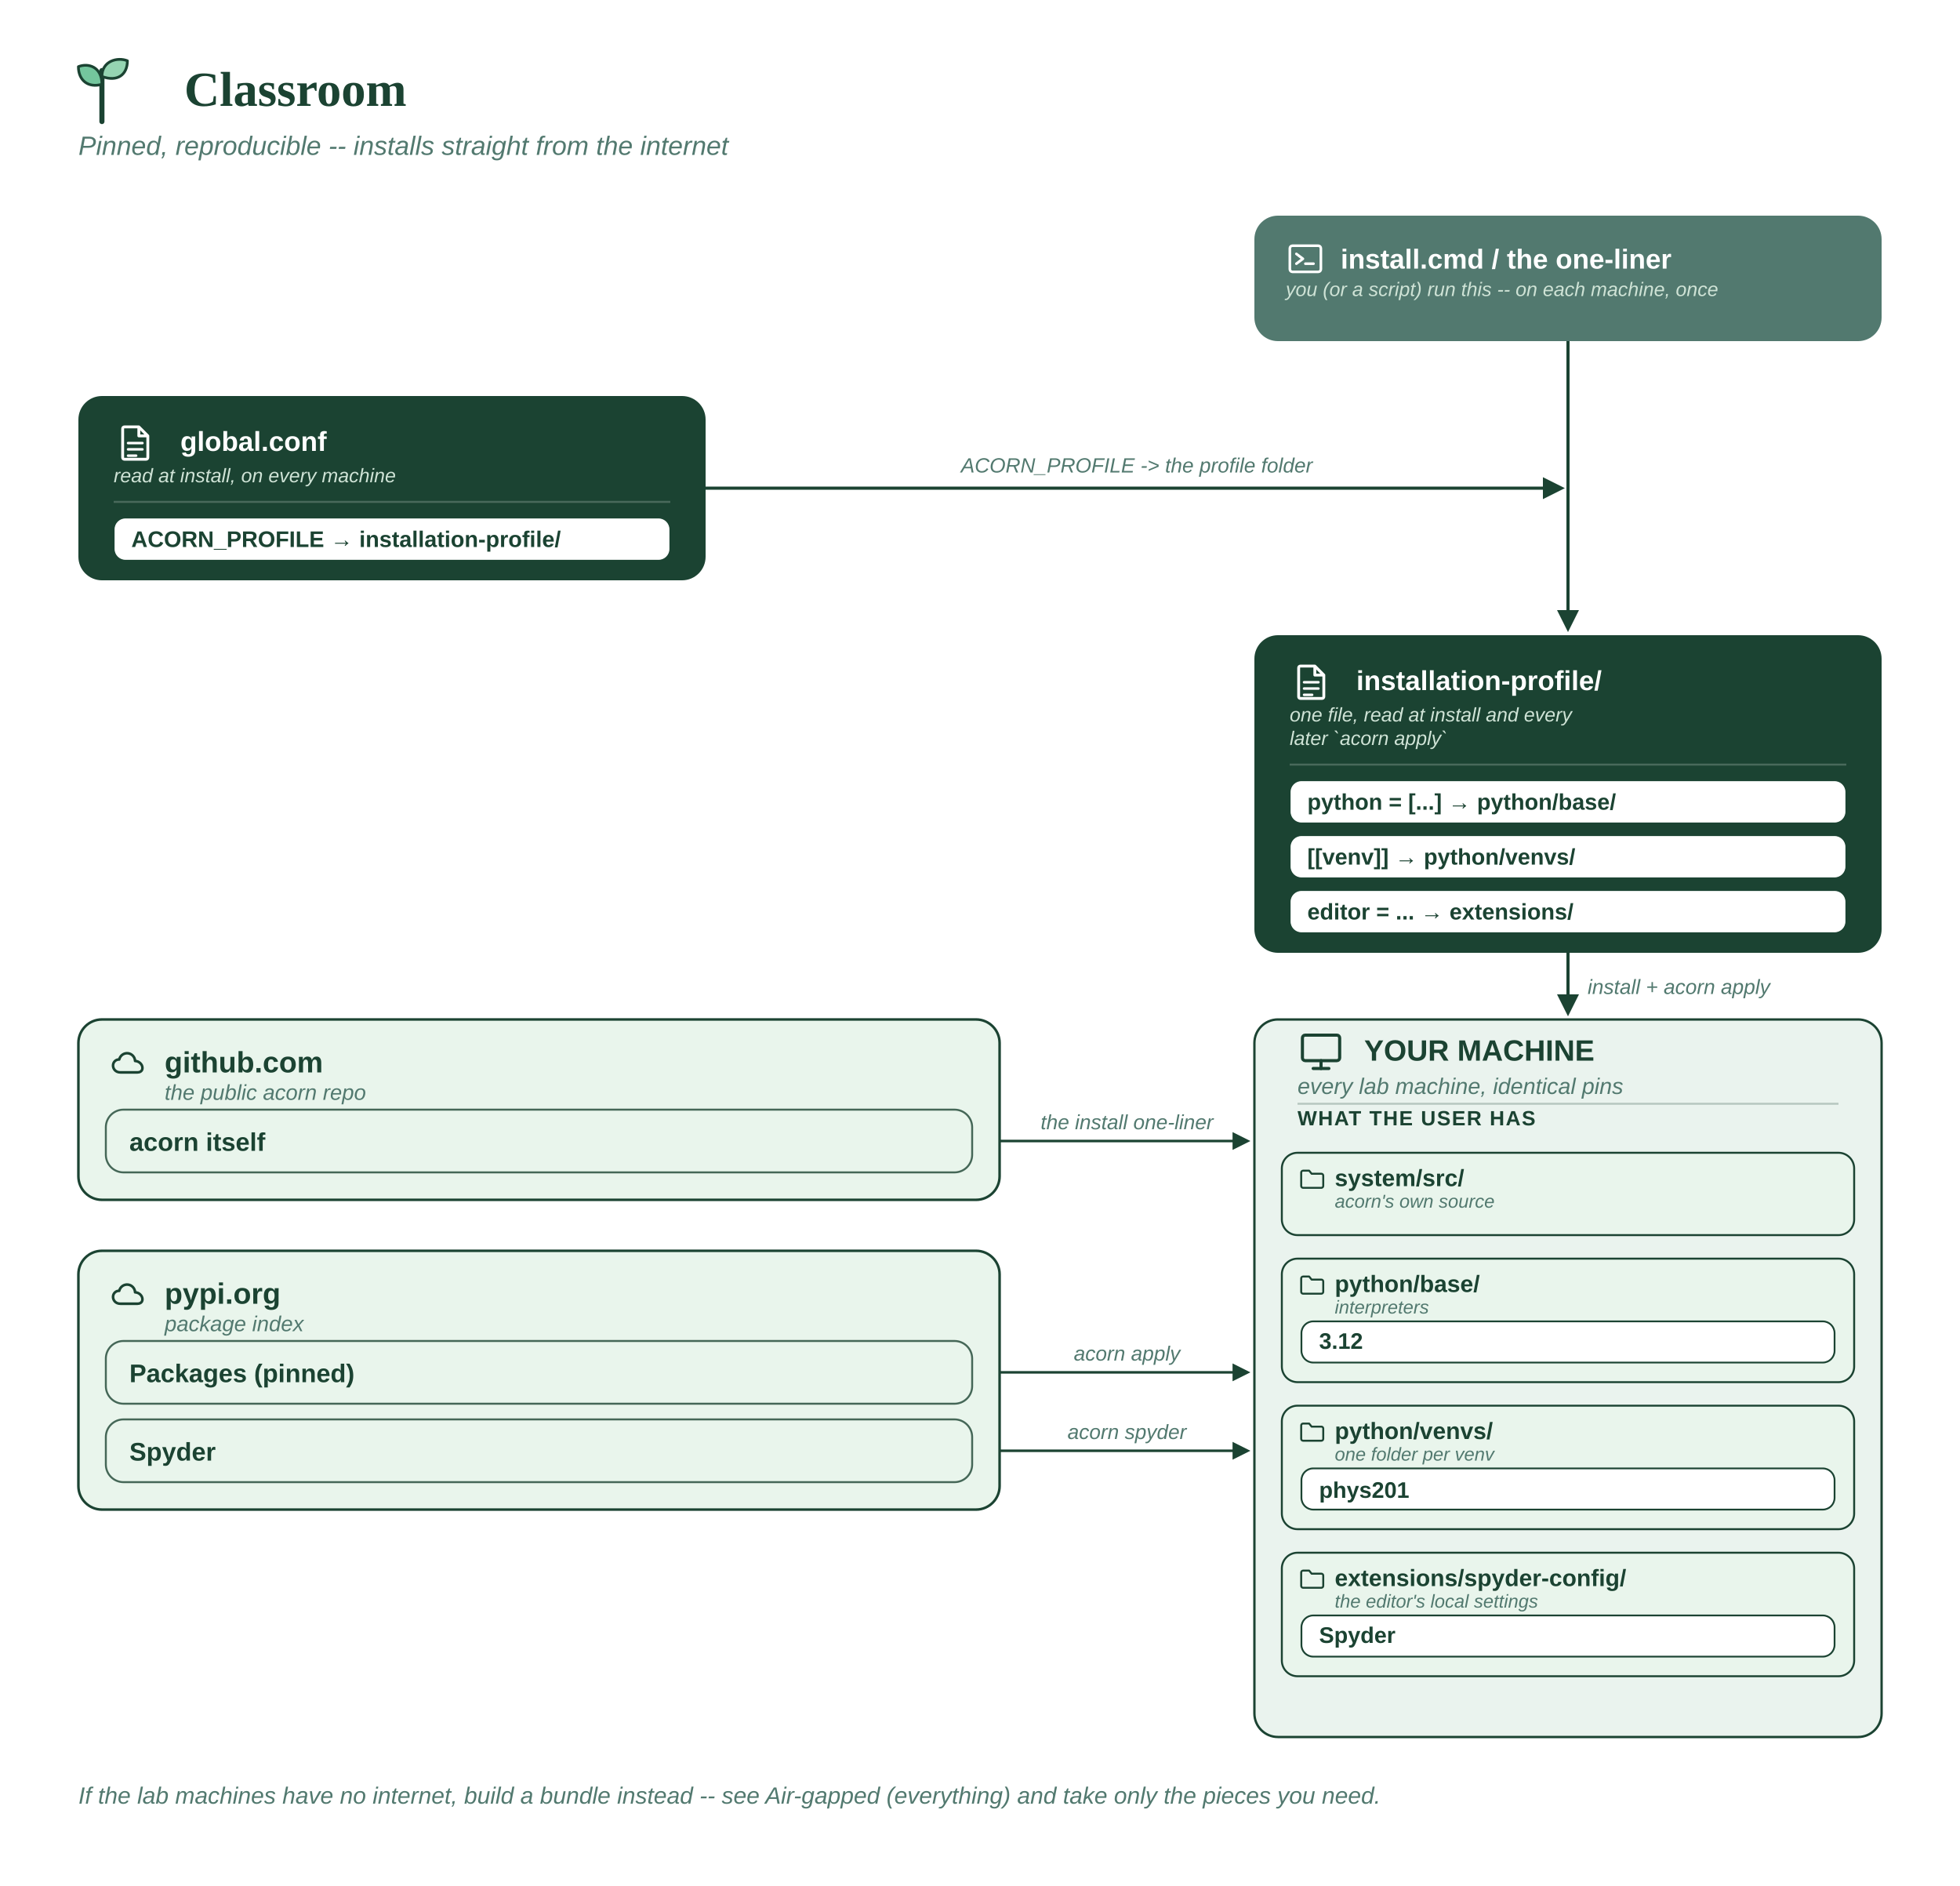
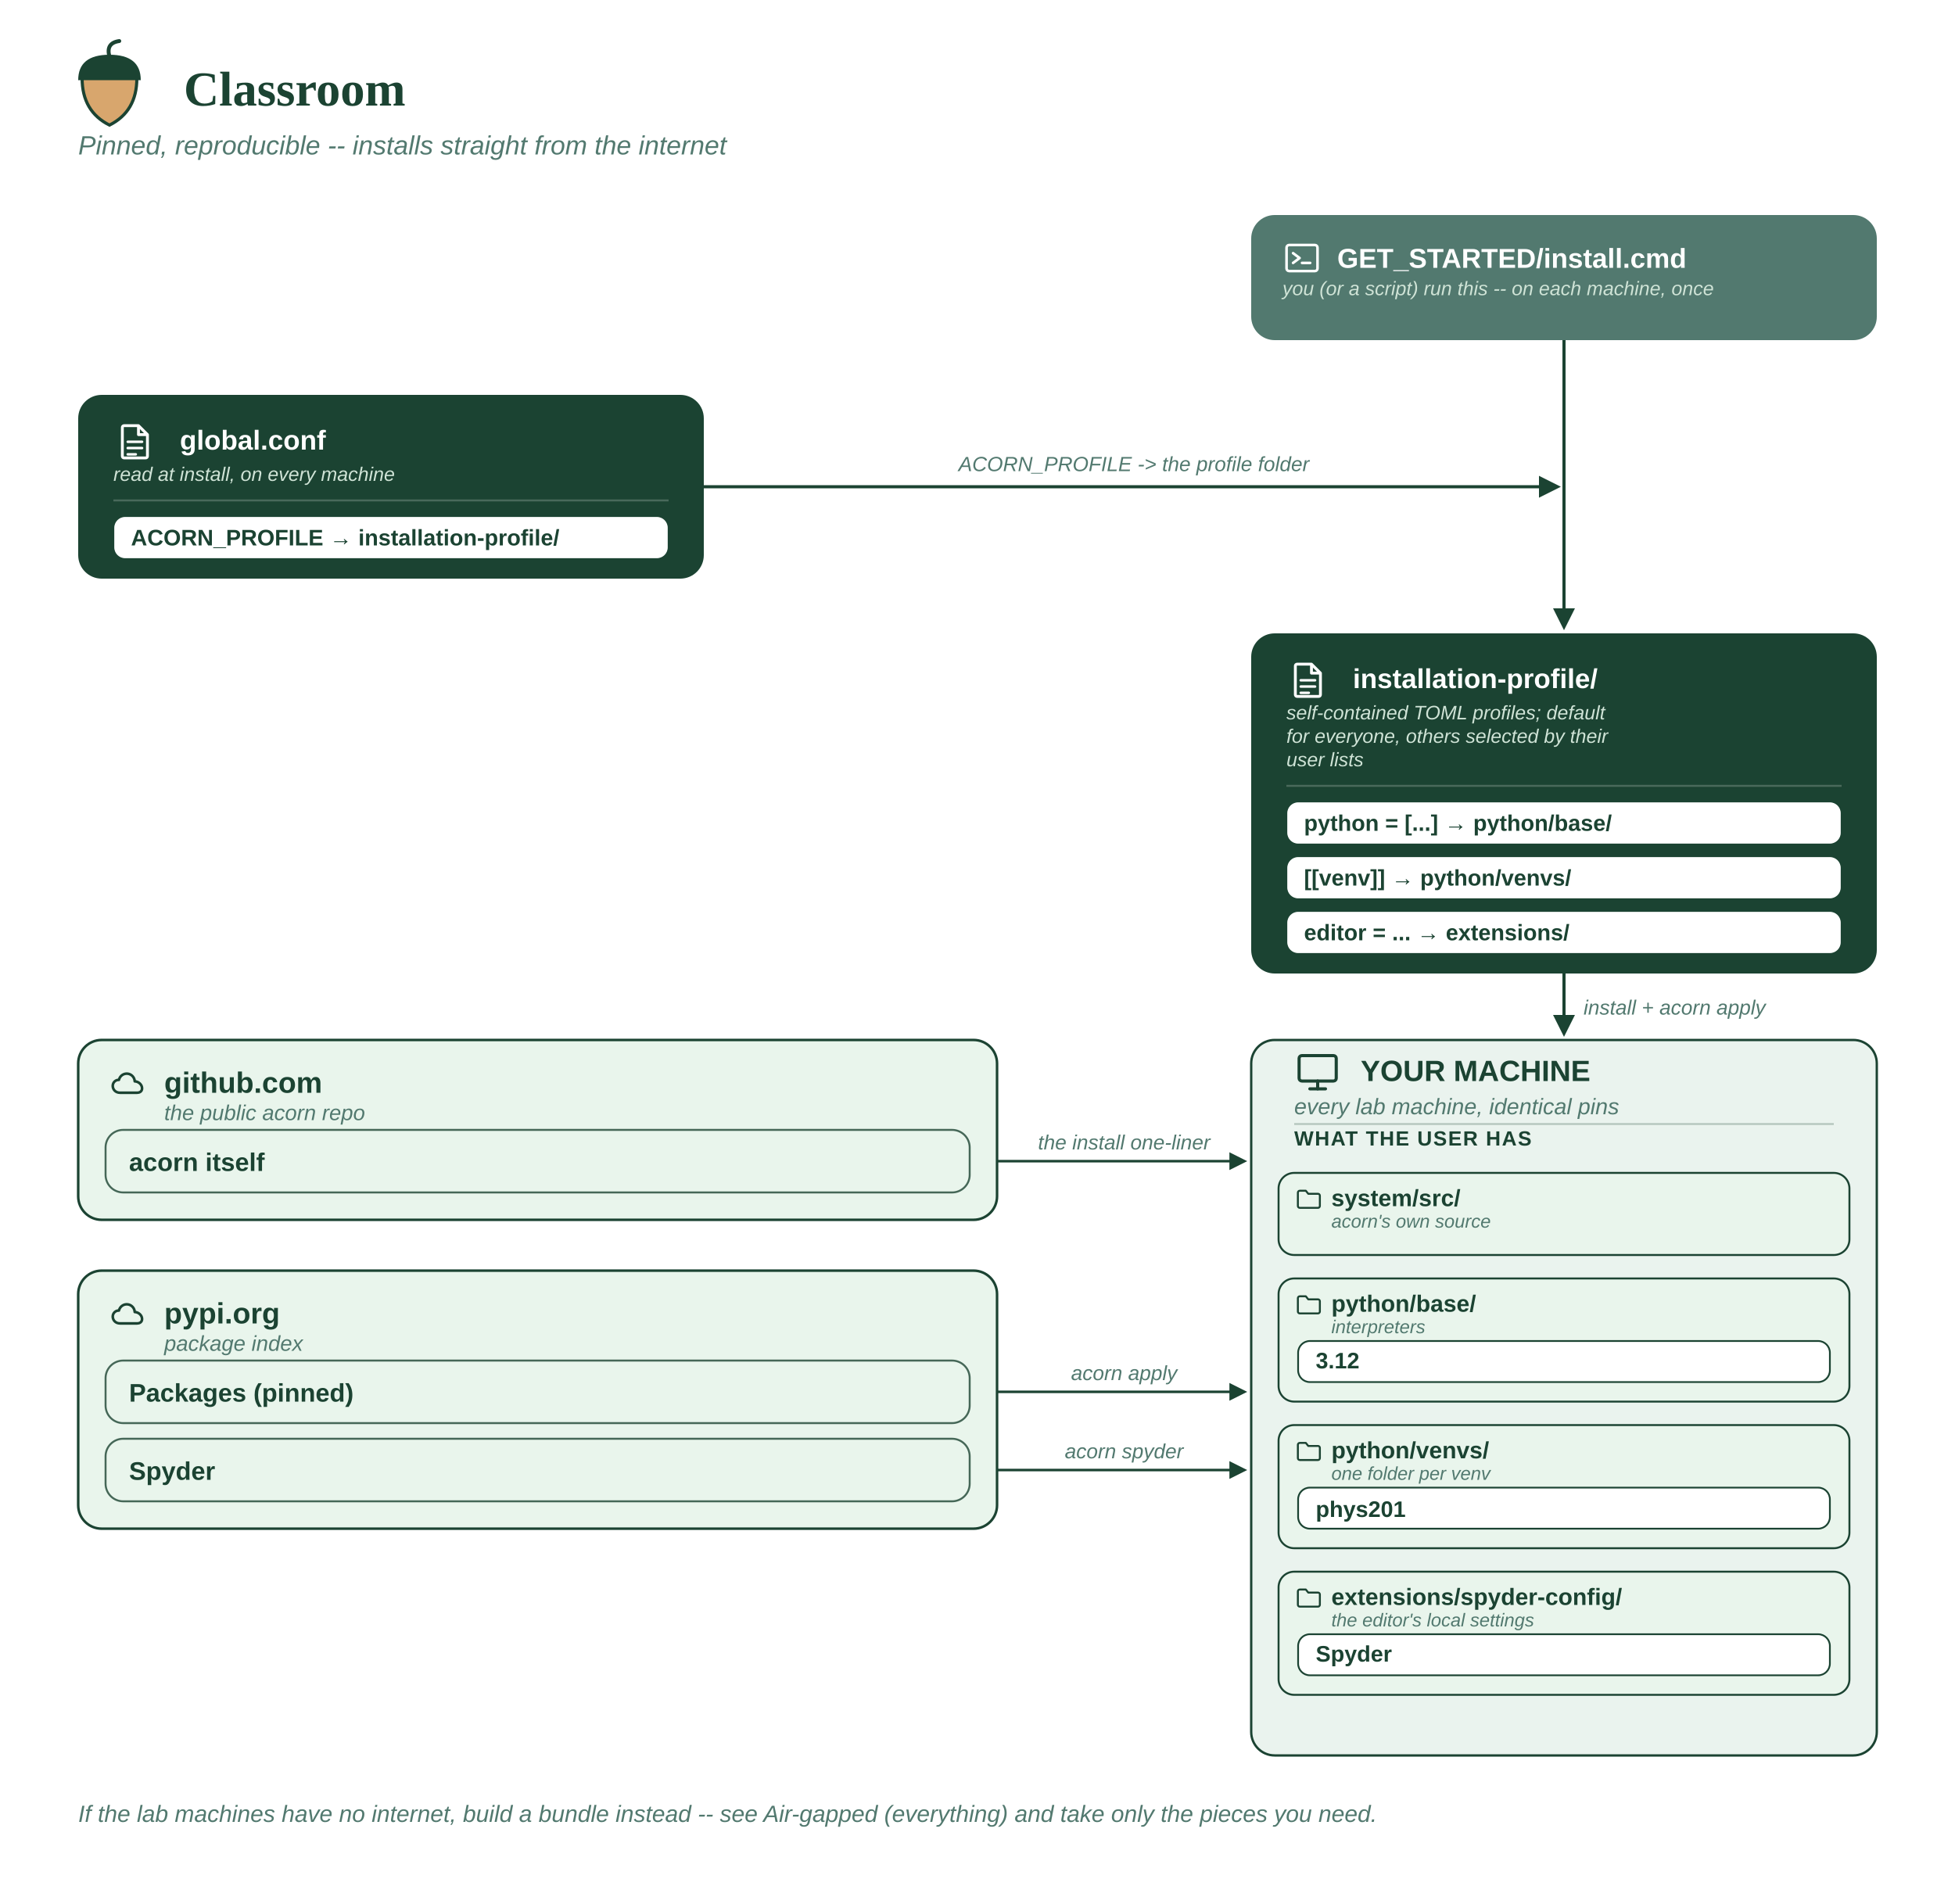
- <svg xmlns="http://www.w3.org/2000/svg" viewBox="0 0 1000 962" font-family="Arial, Helvetica, sans-serif">
+ <svg xmlns="http://www.w3.org/2000/svg" viewBox="0 0 1000 974" font-family="Arial, Helvetica, sans-serif">
  <defs>
    <defs>
      <style>
      .head  { font-family: Georgia, 'Times New Roman', serif; }
      .body  { font-family: Arial, Helvetica, sans-serif; }
      .fg    { fill: #1B4332; }
      .fw    { fill: #FFFFFF; }
      .fmute { fill: #52796F; }
    </style>
      <marker id="arrow" markerWidth="7" markerHeight="7" refX="5.5" refY="3.5" orient="auto">
        <path d="M0,0 L7,3.5 L0,7 Z" fill="#1B4332" />
      </marker>
      <symbol id="ic-cloud" viewBox="0 0 24 24">
        <path d="M6.5 18 C3.5 18 2 15.8 2 13.8 C2 11.6 3.8 10 5.8 10.1 C6.4 7.6 8.7 6 11.2 6.3 C13.6 6.6 15.4 8.6 15.5 11 C17.9 11.1 20 13 20 15.3 C20 17.4 18.2 18 17 18 Z" fill="none" stroke="currentColor" stroke-width="1.6" stroke-linejoin="round" />
      </symbol>
      <symbol id="ic-box" viewBox="0 0 24 24">
        <path d="M3 8 L12 4 L21 8 L12 12 Z" fill="none" stroke="currentColor" stroke-width="1.6" stroke-linejoin="round" />
        <path d="M3 8 V17 L12 21 V12" fill="none" stroke="currentColor" stroke-width="1.6" stroke-linejoin="round" />
        <path d="M21 8 V17 L12 21" fill="none" stroke="currentColor" stroke-width="1.6" stroke-linejoin="round" />
      </symbol>
      <symbol id="ic-server" viewBox="0 0 24 24">
        <rect x="3" y="4" width="18" height="6" rx="1.3" fill="none" stroke="currentColor" stroke-width="1.6" />
        <rect x="3" y="14" width="18" height="6" rx="1.3" fill="none" stroke="currentColor" stroke-width="1.6" />
        <circle cx="7" cy="7" r="1" fill="currentColor" />
        <circle cx="7" cy="17" r="1" fill="currentColor" />
      </symbol>
      <symbol id="ic-monitor" viewBox="0 0 24 24">
        <rect x="2.5" y="4" width="19" height="13" rx="1.4" fill="none" stroke="currentColor" stroke-width="1.6" />
        <line x1="8" y1="21" x2="16" y2="21" stroke="currentColor" stroke-width="1.6" stroke-linecap="round" />
        <line x1="12" y1="17" x2="12" y2="21" stroke="currentColor" stroke-width="1.6" stroke-linecap="round" />
      </symbol>
      <symbol id="ic-folder" viewBox="0 0 24 24">
        <path d="M3 6.5 C3 5.7 3.7 5 4.5 5 H9.5 L11.5 7.5 H19.5 C20.3 7.5 21 8.2 21 9 V17.5 C21 18.3 20.3 19 19.5 19 H4.5 C3.7 19 3 18.3 3 17.5 Z" fill="none" stroke="currentColor" stroke-width="1.6" stroke-linejoin="round" />
      </symbol>
      <symbol id="ic-doc" viewBox="0 0 24 24">
        <path d="M6 3 H14 L19 8 V20 C19 20.6 18.6 21 18 21 H6 C5.4 21 5 20.6 5 20 V4 C5 3.4 5.4 3 6 3 Z" fill="none" stroke="currentColor" stroke-width="1.6" stroke-linejoin="round" />
        <path d="M14 3 V8 H19" fill="none" stroke="currentColor" stroke-width="1.6" stroke-linejoin="round" />
        <line x1="8" y1="12" x2="16" y2="12" stroke="currentColor" stroke-width="1.4" stroke-linecap="round" />
        <line x1="8" y1="15.5" x2="16" y2="15.5" stroke="currentColor" stroke-width="1.4" stroke-linecap="round" />
        <line x1="8" y1="19" x2="12.5" y2="19" stroke="currentColor" stroke-width="1.4" stroke-linecap="round" />
      </symbol>
      <symbol id="ic-terminal" viewBox="0 0 24 24">
        <rect x="2.5" y="4" width="19" height="16" rx="1.6" fill="none" stroke="currentColor" stroke-width="1.6" />
        <path d="M6.5 9 L10.5 12 L6.5 15" fill="none" stroke="currentColor" stroke-width="1.6" stroke-linecap="round" stroke-linejoin="round" />
        <line x1="12" y1="15" x2="17" y2="15" stroke="currentColor" stroke-width="1.6" stroke-linecap="round" />
      </symbol>
    </defs>
  </defs>
-   <rect x="0" y="0" width="1000" height="962" fill="#FFFFFF" />
+   <rect x="0" y="0" width="1000" height="974" fill="#FFFFFF" />
  <g transform="translate(40,20)">
-     <path d="M12 42 V16" stroke="#1B4332" stroke-width="2.6" stroke-linecap="round" fill="none" />
-     <path d="M12 23 C12 14 5 12 0 14 C0 21 5 25 12 23 Z" fill="#74C69D" stroke="#1B4332" stroke-width="1.4" stroke-linejoin="round" />
-     <path d="M12 19 C12 11 20 9 25 11 C25 18 20 22 12 19 Z" fill="#95D5B2" stroke="#1B4332" stroke-width="1.4" stroke-linejoin="round" />
+     <path d="M2 20 Q2 37 16 44 Q30 37 30 20 Z" fill="#D8A66D" stroke="#1B4332" stroke-width="1.6" />
+     <path d="M0 21 Q0 8 16 8 Q32 8 32 21 Z" fill="#1B4332" />
+     <path d="M16 9 Q14 2 21 1" stroke="#1B4332" stroke-width="2" stroke-linecap="round" fill="none" />
  </g>
  <text x="94" y="54" class="head fg" font-size="25" font-weight="700">Classroom</text>
  <text x="40" y="79" class="body fmute" font-size="13.5" font-style="italic">Pinned, reproducible -- installs straight from the internet</text>
  <rect x="640" y="110" width="320" height="64" rx="12" fill="#52796F" />
  <use href="#ic-terminal" x="656" y="122" width="20" height="20" color="#FFFFFF" />
-   <text x="684" y="137" class="body fw" font-size="14.0" font-weight="700">install.cmd  /  the one-liner</text>
+   <text x="684" y="137" class="body fw" font-size="14.0" font-weight="700">GET_STARTED/install.cmd</text>
  <text x="656" y="151" class="body" fill="#CFE3D6" font-size="10" font-style="italic">you (or a script) run this -- on each machine, once</text>
  <line x1="800" y1="174" x2="800" y2="320" stroke="#1B4332" stroke-width="1.6" marker-end="url(#arrow)" />
  <rect x="40" y="202" width="320" height="94" rx="12" fill="#1B4332" />
  <use href="#ic-doc" x="58" y="215" width="22" height="22" color="#FFFFFF" />
  <text x="92" y="230" class="body fw" font-size="14" font-weight="700">global.conf</text>
  <text x="58" y="246" class="body" fill="#CFE3D6" font-size="10" font-style="italic">read at install, on every machine</text>
  <line x1="58" y1="256" x2="342" y2="256" stroke="#FFFFFF" stroke-width="1" opacity="0.2" />
  <rect x="58" y="264" width="284" height="22" rx="6" fill="#FFFFFF" stroke="#1B4332" stroke-width="0.9" />
  <text x="67" y="279" class="body fg" font-size="11.5" font-weight="600">ACORN_PROFILE  →  installation-profile/</text>
  <line x1="360" y1="249" x2="796" y2="249" stroke="#1B4332" stroke-width="1.6" marker-end="url(#arrow)" />
  <text x="580" y="241" text-anchor="middle" class="body fmute" font-size="10.5" font-style="italic">ACORN_PROFILE -&gt; the profile folder</text>
-   <rect x="640" y="324" width="320" height="162" rx="12" fill="#1B4332" />
+   <rect x="640" y="324" width="320" height="174" rx="12" fill="#1B4332" />
  <use href="#ic-doc" x="658" y="337" width="22" height="22" color="#FFFFFF" />
  <text x="692" y="352" class="body fw" font-size="14.0" font-weight="700">installation-profile/</text>
-   <text x="658" y="368" class="body" fill="#CFE3D6" font-size="10" font-style="italic">one file, read at install and every</text>
-   <text x="658" y="380" class="body" fill="#CFE3D6" font-size="10" font-style="italic">later `acorn apply`</text>
-   <line x1="658" y1="390" x2="942" y2="390" stroke="#FFFFFF" stroke-width="1" opacity="0.2" />
-   <rect x="658" y="398" width="284" height="22" rx="6" fill="#FFFFFF" stroke="#1B4332" stroke-width="0.9" />
-   <text x="667" y="413" class="body fg" font-size="11.5" font-weight="600">python = [...]  →  python/base/</text>
-   <rect x="658" y="426" width="284" height="22" rx="6" fill="#FFFFFF" stroke="#1B4332" stroke-width="0.9" />
-   <text x="667" y="441" class="body fg" font-size="11.5" font-weight="600">[[venv]]  →  python/venvs/</text>
-   <rect x="658" y="454" width="284" height="22" rx="6" fill="#FFFFFF" stroke="#1B4332" stroke-width="0.9" />
-   <text x="667" y="469" class="body fg" font-size="11.5" font-weight="600">editor = ...  →  extensions/</text>
-   <line x1="800" y1="486" x2="800" y2="516" stroke="#1B4332" stroke-width="1.6" marker-end="url(#arrow)" />
-   <text x="810" y="507" class="body fmute" font-size="10.5" font-style="italic">install + acorn apply</text>
-   <rect x="640" y="520" width="320" height="366" rx="12" fill="#EAF3EE" stroke="#1B4332" stroke-width="1.2" />
-   <use href="#ic-monitor" x="662" y="524" width="24" height="24" color="#1B4332" />
-   <text x="696" y="541" class="body fg" font-size="15" font-weight="700">YOUR MACHINE</text>
-   <text x="662" y="558" class="body fmute" font-size="11.5" font-style="italic">every lab machine, identical pins</text>
-   <line x1="662" y1="563" x2="938" y2="563" stroke="#1B4332" stroke-width="1" opacity="0.25" />
-   <text x="662" y="574" class="body fg" font-size="10.5" font-weight="700" letter-spacing="0.6">WHAT THE USER HAS</text>
-   <rect x="654" y="588" width="292" height="42" rx="8" fill="#E9F5EC" stroke="#1B4332" stroke-width="1" />
-   <use href="#ic-folder" x="662" y="594" width="15" height="15" color="#1B4332" />
-   <text x="681" y="605" class="body fg" font-size="12.0" font-weight="700">system/src/</text>
-   <text x="681" y="616" class="body fmute" font-size="9.5" font-style="italic">acorn's own source</text>
-   <rect x="654" y="642" width="292" height="63" rx="8" fill="#E9F5EC" stroke="#1B4332" stroke-width="1" />
-   <use href="#ic-folder" x="662" y="648" width="15" height="15" color="#1B4332" />
-   <text x="681" y="659" class="body fg" font-size="12.0" font-weight="700">python/base/</text>
-   <text x="681" y="670" class="body fmute" font-size="9.5" font-style="italic">interpreters</text>
-   <rect x="664" y="674" width="272" height="21" rx="6" fill="#FFFFFF" stroke="#1B4332" stroke-width="0.9" />
-   <text x="673" y="688" class="body fg" font-size="11.5" font-weight="600">3.12</text>
-   <rect x="654" y="717" width="292" height="63" rx="8" fill="#E9F5EC" stroke="#1B4332" stroke-width="1" />
-   <use href="#ic-folder" x="662" y="723" width="15" height="15" color="#1B4332" />
-   <text x="681" y="734" class="body fg" font-size="12.0" font-weight="700">python/venvs/</text>
-   <text x="681" y="745" class="body fmute" font-size="9.5" font-style="italic">one folder per venv</text>
-   <rect x="664" y="749" width="272" height="21" rx="6" fill="#FFFFFF" stroke="#1B4332" stroke-width="0.9" />
-   <text x="673" y="764" class="body fg" font-size="11.5" font-weight="600">phys201</text>
-   <rect x="654" y="792" width="292" height="63" rx="8" fill="#E9F5EC" stroke="#1B4332" stroke-width="1" />
-   <use href="#ic-folder" x="662" y="798" width="15" height="15" color="#1B4332" />
-   <text x="681" y="809" class="body fg" font-size="12.0" font-weight="700">extensions/spyder-config/</text>
-   <text x="681" y="820" class="body fmute" font-size="9.5" font-style="italic">the editor's local settings</text>
-   <rect x="664" y="824" width="272" height="21" rx="6" fill="#FFFFFF" stroke="#1B4332" stroke-width="0.9" />
-   <text x="673" y="838" class="body fg" font-size="11.5" font-weight="600">Spyder</text>
-   <rect x="40" y="520" width="470" height="92" rx="12" fill="#E9F5EC" stroke="#1B4332" stroke-width="1.3" />
-   <use href="#ic-cloud" x="56" y="532" width="20" height="20" color="#1B4332" />
-   <text x="84" y="547" class="body fg" font-size="15.0" font-weight="700">github.com</text>
-   <text x="84" y="561" class="body fmute" font-size="11.0" font-style="italic">the public acorn repo</text>
-   <rect x="54" y="566" width="442" height="32" rx="9" fill="#E9F5EC" stroke="#1B4332" stroke-width="1" opacity="0.8" />
-   <text x="66" y="587" class="body fg" font-size="13.0" font-weight="700">acorn itself</text>
-   <line x1="510" y1="582" x2="636" y2="582" stroke="#1B4332" stroke-width="1.3" marker-end="url(#arrow)" />
-   <text x="575" y="576" text-anchor="middle" class="body fmute" font-size="10.5" font-style="italic">the install one-liner</text>
-   <rect x="40" y="638" width="470" height="132" rx="12" fill="#E9F5EC" stroke="#1B4332" stroke-width="1.3" />
-   <use href="#ic-cloud" x="56" y="650" width="20" height="20" color="#1B4332" />
-   <text x="84" y="665" class="body fg" font-size="15.0" font-weight="700">pypi.org</text>
-   <text x="84" y="679" class="body fmute" font-size="11.0" font-style="italic">package index</text>
-   <rect x="54" y="684" width="442" height="32" rx="9" fill="#E9F5EC" stroke="#1B4332" stroke-width="1" opacity="0.8" />
-   <text x="66" y="705" class="body fg" font-size="13.0" font-weight="700">Packages (pinned)</text>
-   <line x1="510" y1="700" x2="636" y2="700" stroke="#1B4332" stroke-width="1.3" marker-end="url(#arrow)" />
-   <text x="575" y="694" text-anchor="middle" class="body fmute" font-size="10.5" font-style="italic">acorn apply</text>
-   <rect x="54" y="724" width="442" height="32" rx="9" fill="#E9F5EC" stroke="#1B4332" stroke-width="1" opacity="0.8" />
-   <text x="66" y="745" class="body fg" font-size="13.0" font-weight="700">Spyder</text>
-   <line x1="510" y1="740" x2="636" y2="740" stroke="#1B4332" stroke-width="1.3" marker-end="url(#arrow)" />
-   <text x="575" y="734" text-anchor="middle" class="body fmute" font-size="10.5" font-style="italic">acorn spyder</text>
-   <text x="40" y="920" class="body fmute" font-size="12" font-style="italic">If the lab machines have no internet, build a bundle instead -- see Air-gapped (everything) and take only the pieces you need.</text>
+   <text x="658" y="368" class="body" fill="#CFE3D6" font-size="10" font-style="italic">self-contained TOML profiles; default</text>
+   <text x="658" y="380" class="body" fill="#CFE3D6" font-size="10" font-style="italic">for everyone, others selected by their</text>
+   <text x="658" y="392" class="body" fill="#CFE3D6" font-size="10" font-style="italic">user lists</text>
+   <line x1="658" y1="402" x2="942" y2="402" stroke="#FFFFFF" stroke-width="1" opacity="0.2" />
+   <rect x="658" y="410" width="284" height="22" rx="6" fill="#FFFFFF" stroke="#1B4332" stroke-width="0.9" />
+   <text x="667" y="425" class="body fg" font-size="11.5" font-weight="600">python = [...]  →  python/base/</text>
+   <rect x="658" y="438" width="284" height="22" rx="6" fill="#FFFFFF" stroke="#1B4332" stroke-width="0.9" />
+   <text x="667" y="453" class="body fg" font-size="11.5" font-weight="600">[[venv]]  →  python/venvs/</text>
+   <rect x="658" y="466" width="284" height="22" rx="6" fill="#FFFFFF" stroke="#1B4332" stroke-width="0.9" />
+   <text x="667" y="481" class="body fg" font-size="11.5" font-weight="600">editor = ...  →  extensions/</text>
+   <line x1="800" y1="498" x2="800" y2="528" stroke="#1B4332" stroke-width="1.6" marker-end="url(#arrow)" />
+   <text x="810" y="519" class="body fmute" font-size="10.5" font-style="italic">install + acorn apply</text>
+   <rect x="640" y="532" width="320" height="366" rx="12" fill="#EAF3EE" stroke="#1B4332" stroke-width="1.2" />
+   <use href="#ic-monitor" x="662" y="536" width="24" height="24" color="#1B4332" />
+   <text x="696" y="553" class="body fg" font-size="15" font-weight="700">YOUR MACHINE</text>
+   <text x="662" y="570" class="body fmute" font-size="11.5" font-style="italic">every lab machine, identical pins</text>
+   <line x1="662" y1="575" x2="938" y2="575" stroke="#1B4332" stroke-width="1" opacity="0.25" />
+   <text x="662" y="586" class="body fg" font-size="10.5" font-weight="700" letter-spacing="0.6">WHAT THE USER HAS</text>
+   <rect x="654" y="600" width="292" height="42" rx="8" fill="#E9F5EC" stroke="#1B4332" stroke-width="1" />
+   <use href="#ic-folder" x="662" y="606" width="15" height="15" color="#1B4332" />
+   <text x="681" y="617" class="body fg" font-size="12.0" font-weight="700">system/src/</text>
+   <text x="681" y="628" class="body fmute" font-size="9.5" font-style="italic">acorn's own source</text>
+   <rect x="654" y="654" width="292" height="63" rx="8" fill="#E9F5EC" stroke="#1B4332" stroke-width="1" />
+   <use href="#ic-folder" x="662" y="660" width="15" height="15" color="#1B4332" />
+   <text x="681" y="671" class="body fg" font-size="12.0" font-weight="700">python/base/</text>
+   <text x="681" y="682" class="body fmute" font-size="9.5" font-style="italic">interpreters</text>
+   <rect x="664" y="686" width="272" height="21" rx="6" fill="#FFFFFF" stroke="#1B4332" stroke-width="0.9" />
+   <text x="673" y="700" class="body fg" font-size="11.5" font-weight="600">3.12</text>
+   <rect x="654" y="729" width="292" height="63" rx="8" fill="#E9F5EC" stroke="#1B4332" stroke-width="1" />
+   <use href="#ic-folder" x="662" y="735" width="15" height="15" color="#1B4332" />
+   <text x="681" y="746" class="body fg" font-size="12.0" font-weight="700">python/venvs/</text>
+   <text x="681" y="757" class="body fmute" font-size="9.5" font-style="italic">one folder per venv</text>
+   <rect x="664" y="761" width="272" height="21" rx="6" fill="#FFFFFF" stroke="#1B4332" stroke-width="0.9" />
+   <text x="673" y="776" class="body fg" font-size="11.5" font-weight="600">phys201</text>
+   <rect x="654" y="804" width="292" height="63" rx="8" fill="#E9F5EC" stroke="#1B4332" stroke-width="1" />
+   <use href="#ic-folder" x="662" y="810" width="15" height="15" color="#1B4332" />
+   <text x="681" y="821" class="body fg" font-size="12.0" font-weight="700">extensions/spyder-config/</text>
+   <text x="681" y="832" class="body fmute" font-size="9.5" font-style="italic">the editor's local settings</text>
+   <rect x="664" y="836" width="272" height="21" rx="6" fill="#FFFFFF" stroke="#1B4332" stroke-width="0.9" />
+   <text x="673" y="850" class="body fg" font-size="11.5" font-weight="600">Spyder</text>
+   <rect x="40" y="532" width="470" height="92" rx="12" fill="#E9F5EC" stroke="#1B4332" stroke-width="1.3" />
+   <use href="#ic-cloud" x="56" y="544" width="20" height="20" color="#1B4332" />
+   <text x="84" y="559" class="body fg" font-size="15.0" font-weight="700">github.com</text>
+   <text x="84" y="573" class="body fmute" font-size="11.0" font-style="italic">the public acorn repo</text>
+   <rect x="54" y="578" width="442" height="32" rx="9" fill="#E9F5EC" stroke="#1B4332" stroke-width="1" opacity="0.8" />
+   <text x="66" y="599" class="body fg" font-size="13.0" font-weight="700">acorn itself</text>
+   <line x1="510" y1="594" x2="636" y2="594" stroke="#1B4332" stroke-width="1.3" marker-end="url(#arrow)" />
+   <text x="575" y="588" text-anchor="middle" class="body fmute" font-size="10.5" font-style="italic">the install one-liner</text>
+   <rect x="40" y="650" width="470" height="132" rx="12" fill="#E9F5EC" stroke="#1B4332" stroke-width="1.3" />
+   <use href="#ic-cloud" x="56" y="662" width="20" height="20" color="#1B4332" />
+   <text x="84" y="677" class="body fg" font-size="15.0" font-weight="700">pypi.org</text>
+   <text x="84" y="691" class="body fmute" font-size="11.0" font-style="italic">package index</text>
+   <rect x="54" y="696" width="442" height="32" rx="9" fill="#E9F5EC" stroke="#1B4332" stroke-width="1" opacity="0.8" />
+   <text x="66" y="717" class="body fg" font-size="13.0" font-weight="700">Packages (pinned)</text>
+   <line x1="510" y1="712" x2="636" y2="712" stroke="#1B4332" stroke-width="1.3" marker-end="url(#arrow)" />
+   <text x="575" y="706" text-anchor="middle" class="body fmute" font-size="10.5" font-style="italic">acorn apply</text>
+   <rect x="54" y="736" width="442" height="32" rx="9" fill="#E9F5EC" stroke="#1B4332" stroke-width="1" opacity="0.8" />
+   <text x="66" y="757" class="body fg" font-size="13.0" font-weight="700">Spyder</text>
+   <line x1="510" y1="752" x2="636" y2="752" stroke="#1B4332" stroke-width="1.3" marker-end="url(#arrow)" />
+   <text x="575" y="746" text-anchor="middle" class="body fmute" font-size="10.5" font-style="italic">acorn spyder</text>
+   <text x="40" y="932" class="body fmute" font-size="12" font-style="italic">If the lab machines have no internet, build a bundle instead -- see Air-gapped (everything) and take only the pieces you need.</text>
</svg>
